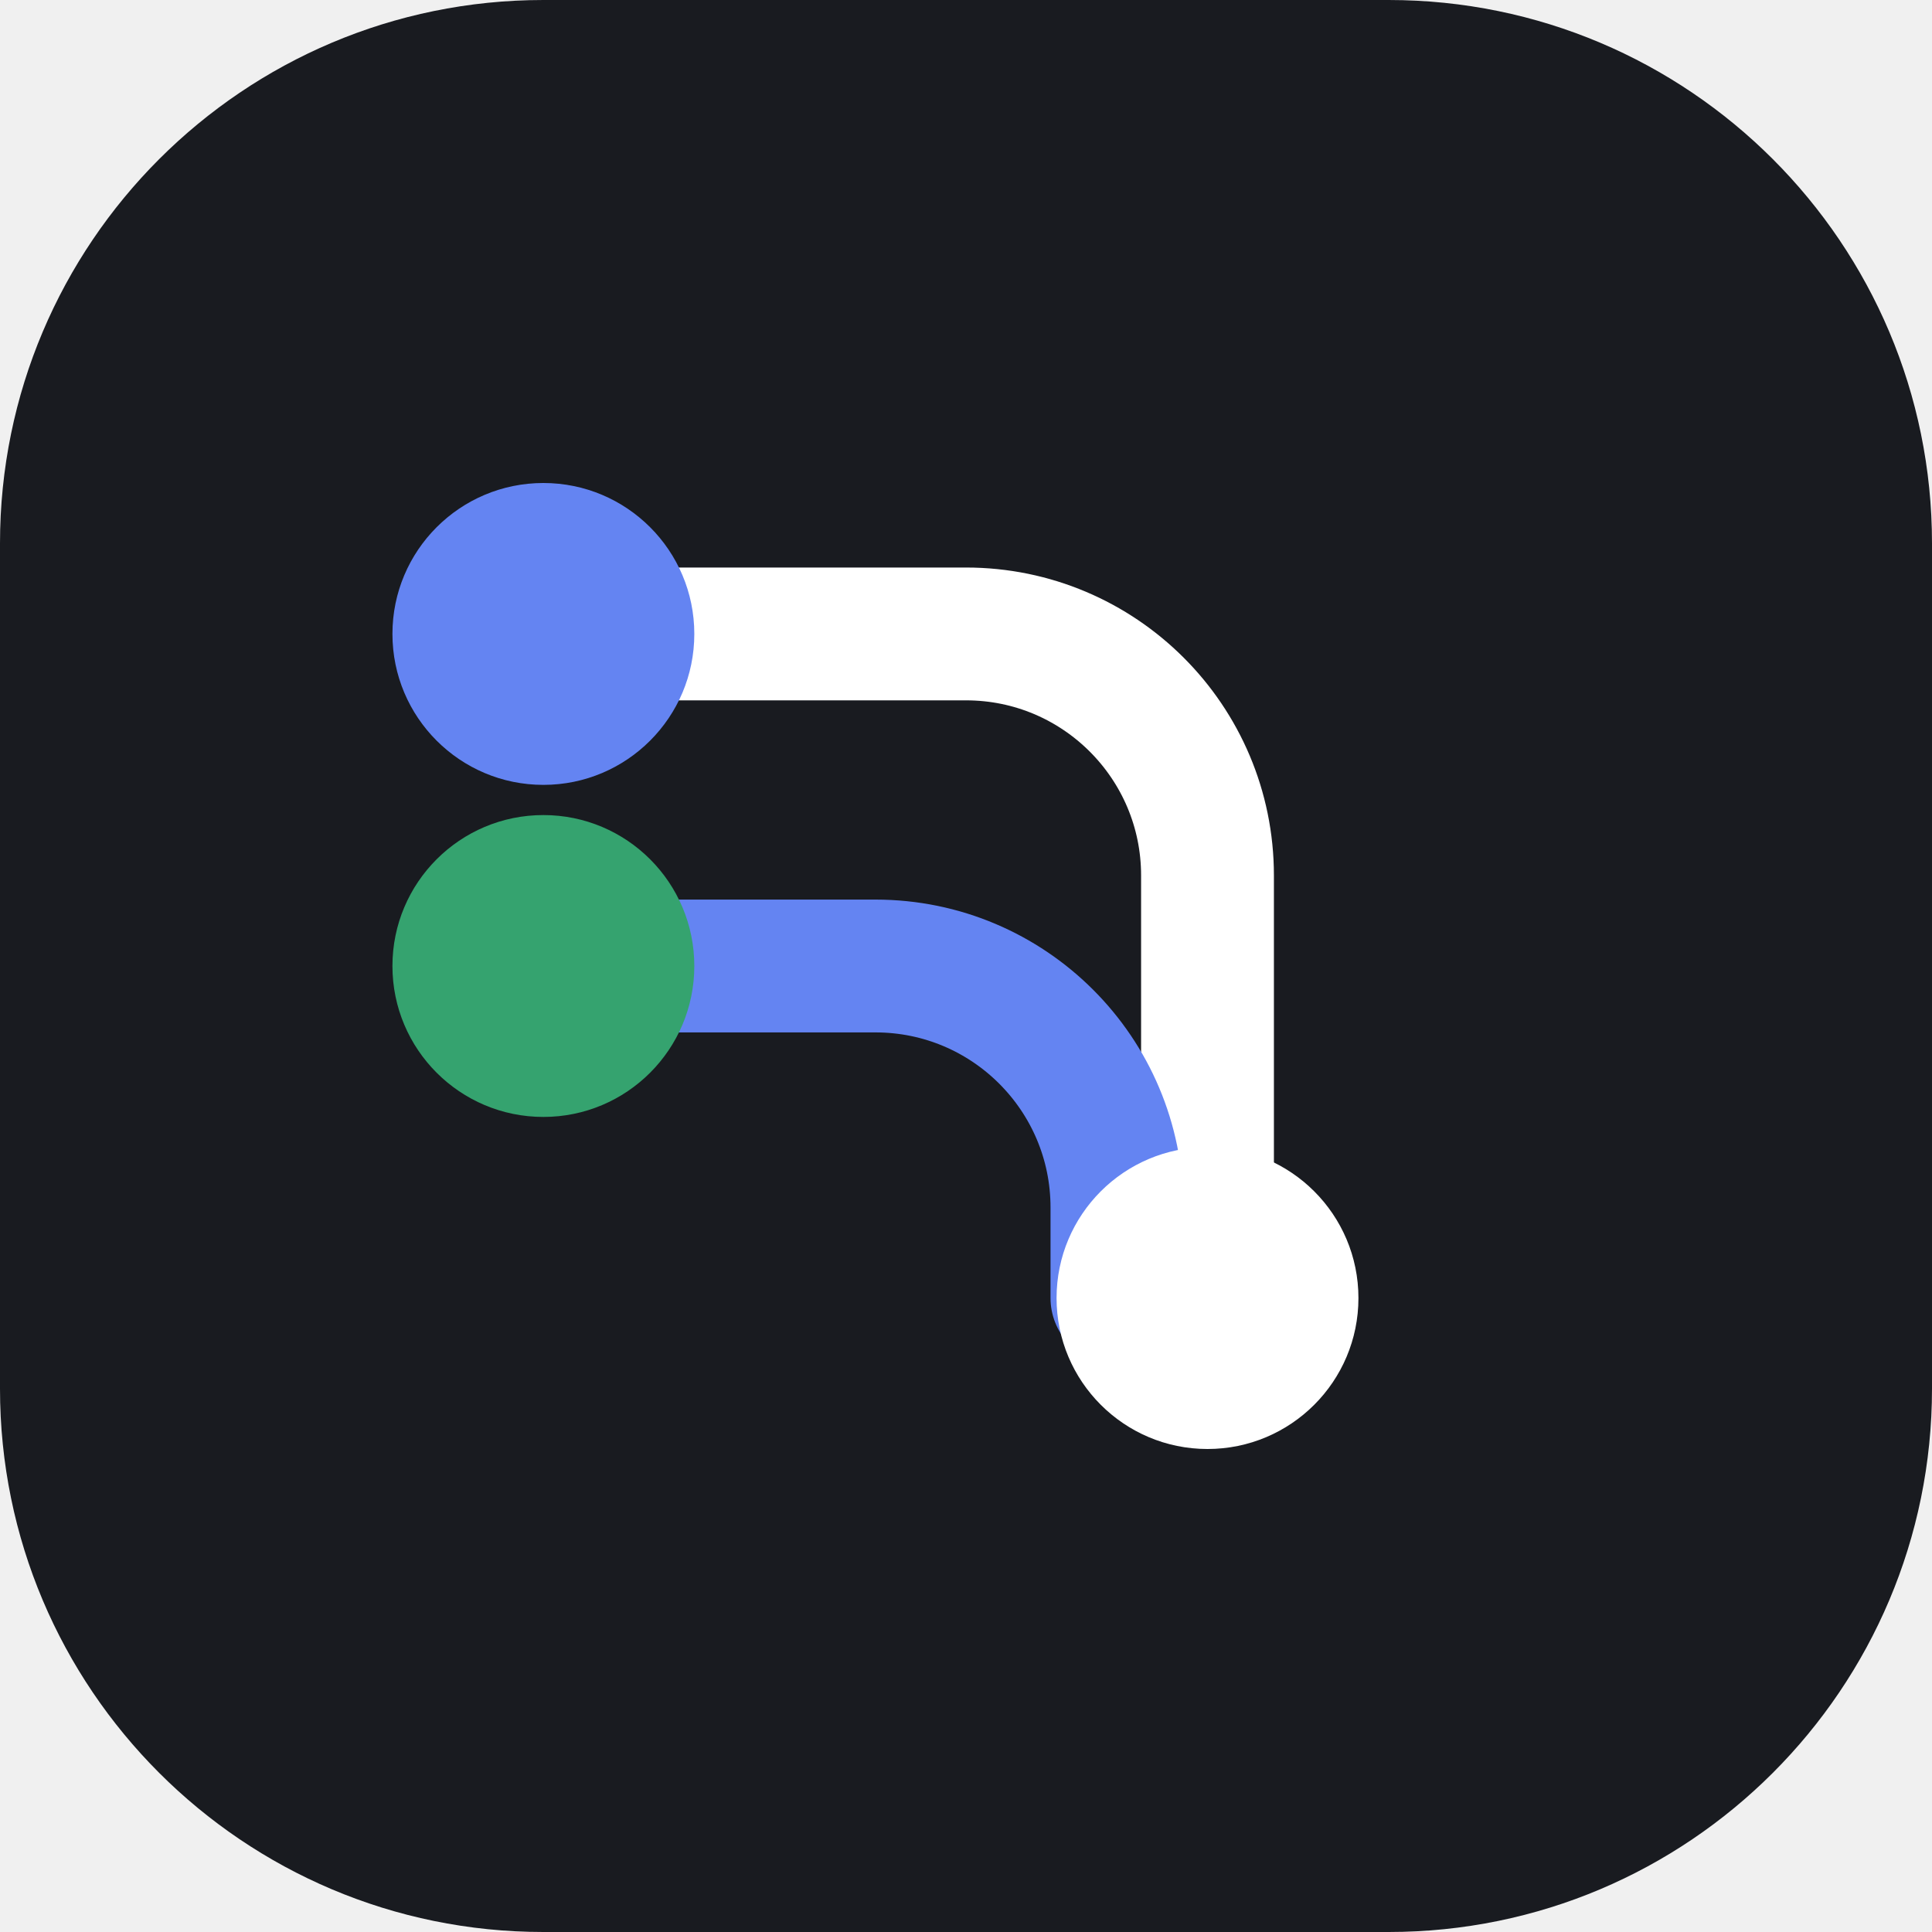
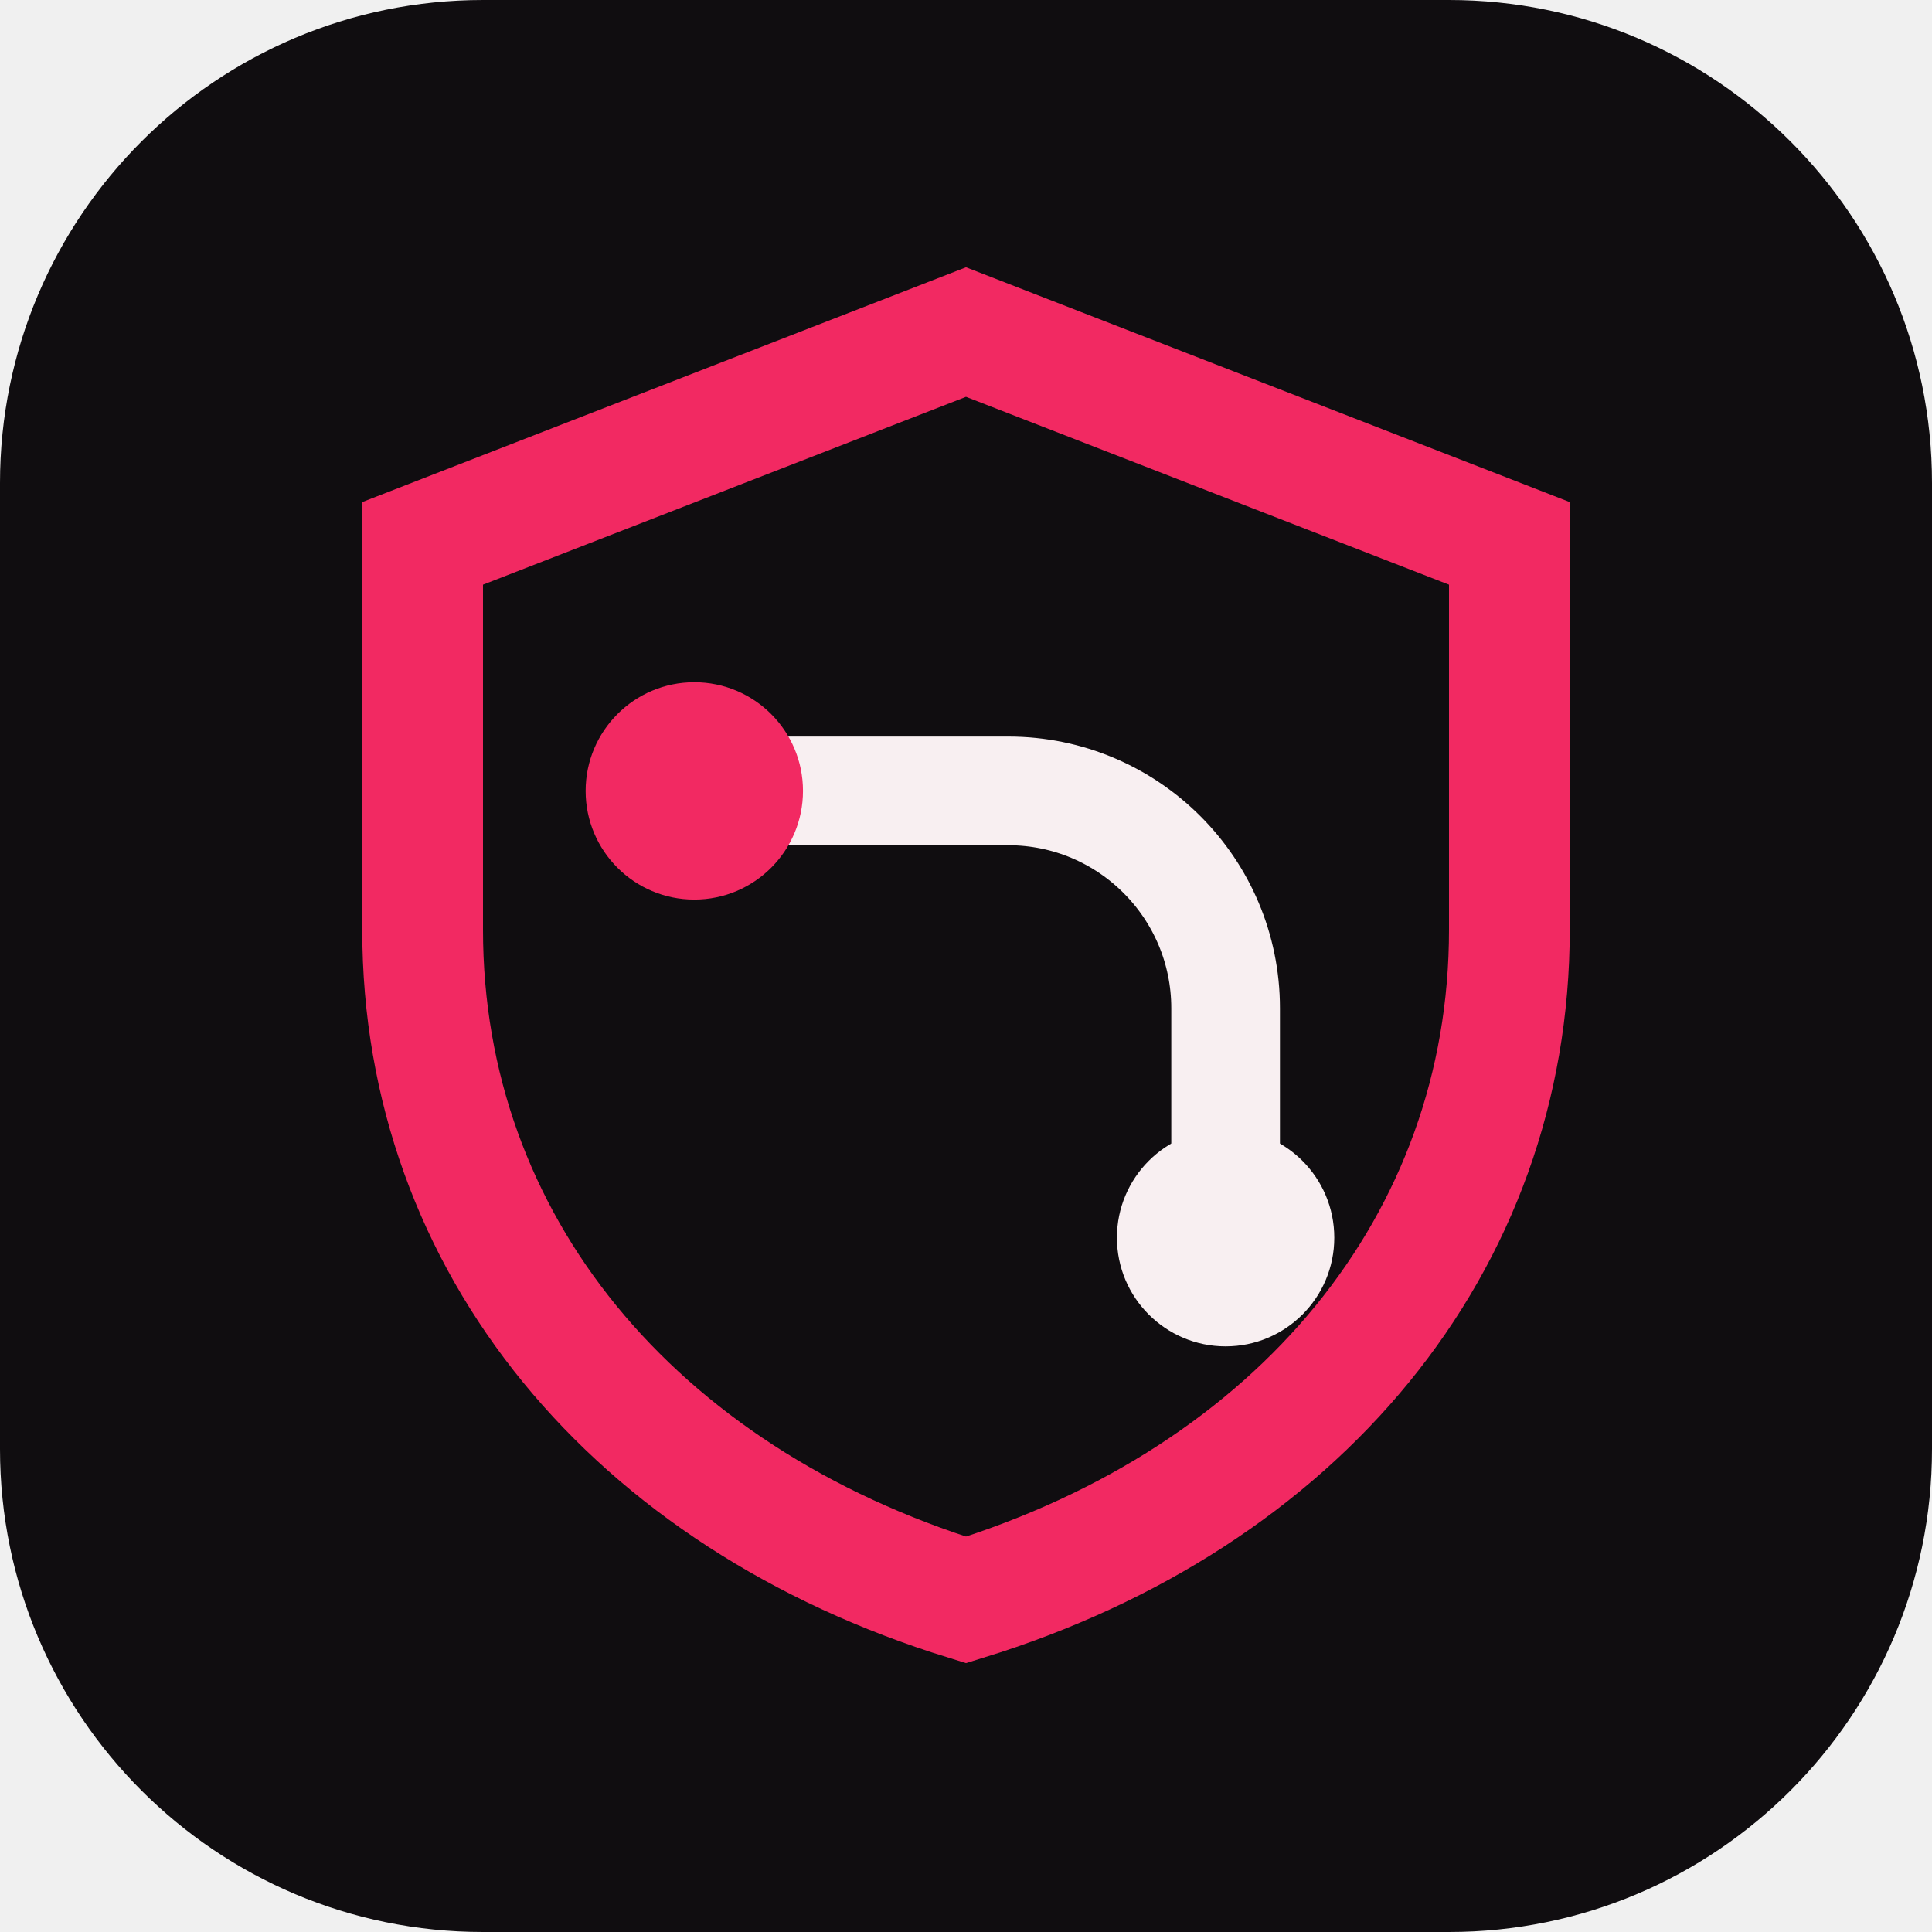
<svg xmlns="http://www.w3.org/2000/svg" width="32" height="32" viewBox="0 0 32 32" fill="none">
-   <rect width="32" height="32" rx="9" fill="#191B20" />
-   <path d="M9 10.5h7a4 4 0 0 1 4 4v7" stroke="#FFFFFF" stroke-width="2.2" stroke-linecap="round" />
-   <path d="M9 16h5.5a4 4 0 0 1 4 4v1.5" stroke="#6484F2" stroke-width="2.2" stroke-linecap="round" />
-   <circle cx="9" cy="10.5" r="2.5" fill="#6484F2" />
-   <circle cx="9" cy="16" r="2.5" fill="#35A36F" />
-   <circle cx="20" cy="21.5" r="2.5" fill="#FFFFFF" />
+   <rect width="32" height="32" rx="8" fill="#100D10" />
+   <path d="M16 5.5 25 9v6.4c0 5.2-3.5 9.4-9 11.1-5.5-1.7-9-5.9-9-11.1V9l9-3.5Z" stroke="#F22962" stroke-width="2" />
+   <path d="M11.5 13.1h5.2a3.6 3.6 0 0 1 3.6 3.6v3.8" stroke="#F8EFF1" stroke-width="1.8" stroke-linecap="round" />
+   <circle cx="11.5" cy="13.1" r="1.8" fill="#F22962" />
+   <circle cx="20.3" cy="20.5" r="1.8" fill="#F8EFF1" />
</svg>
